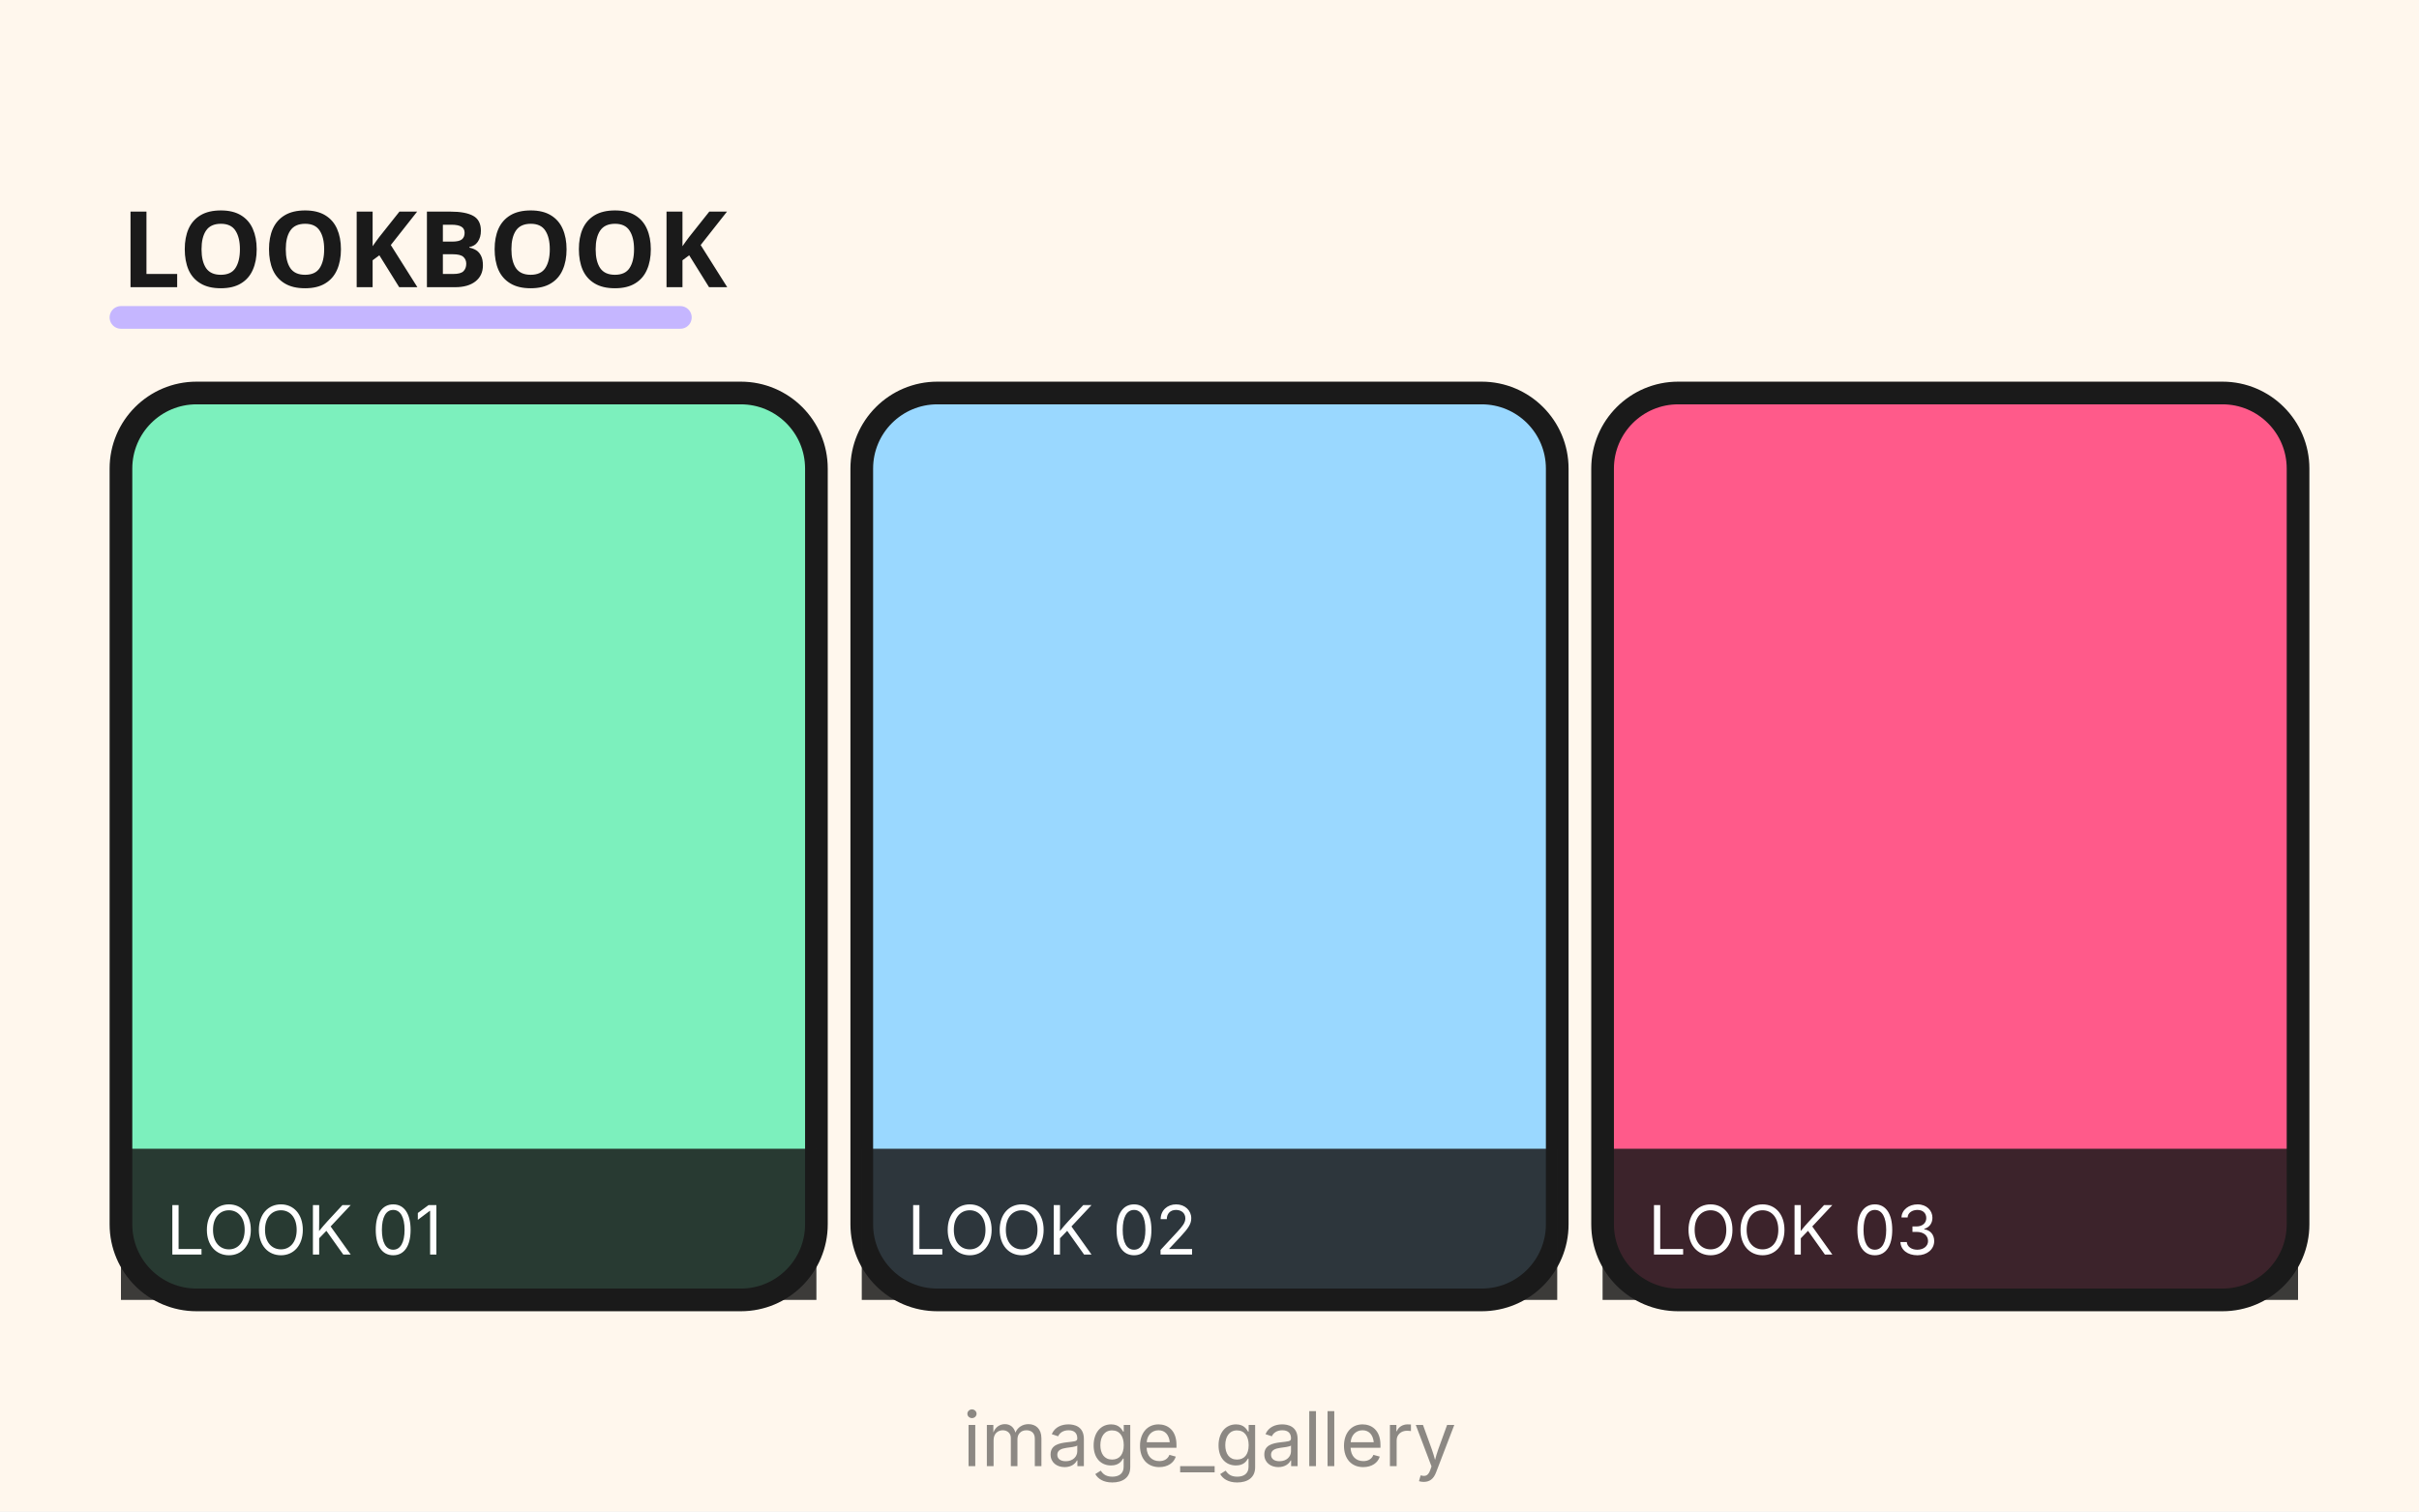
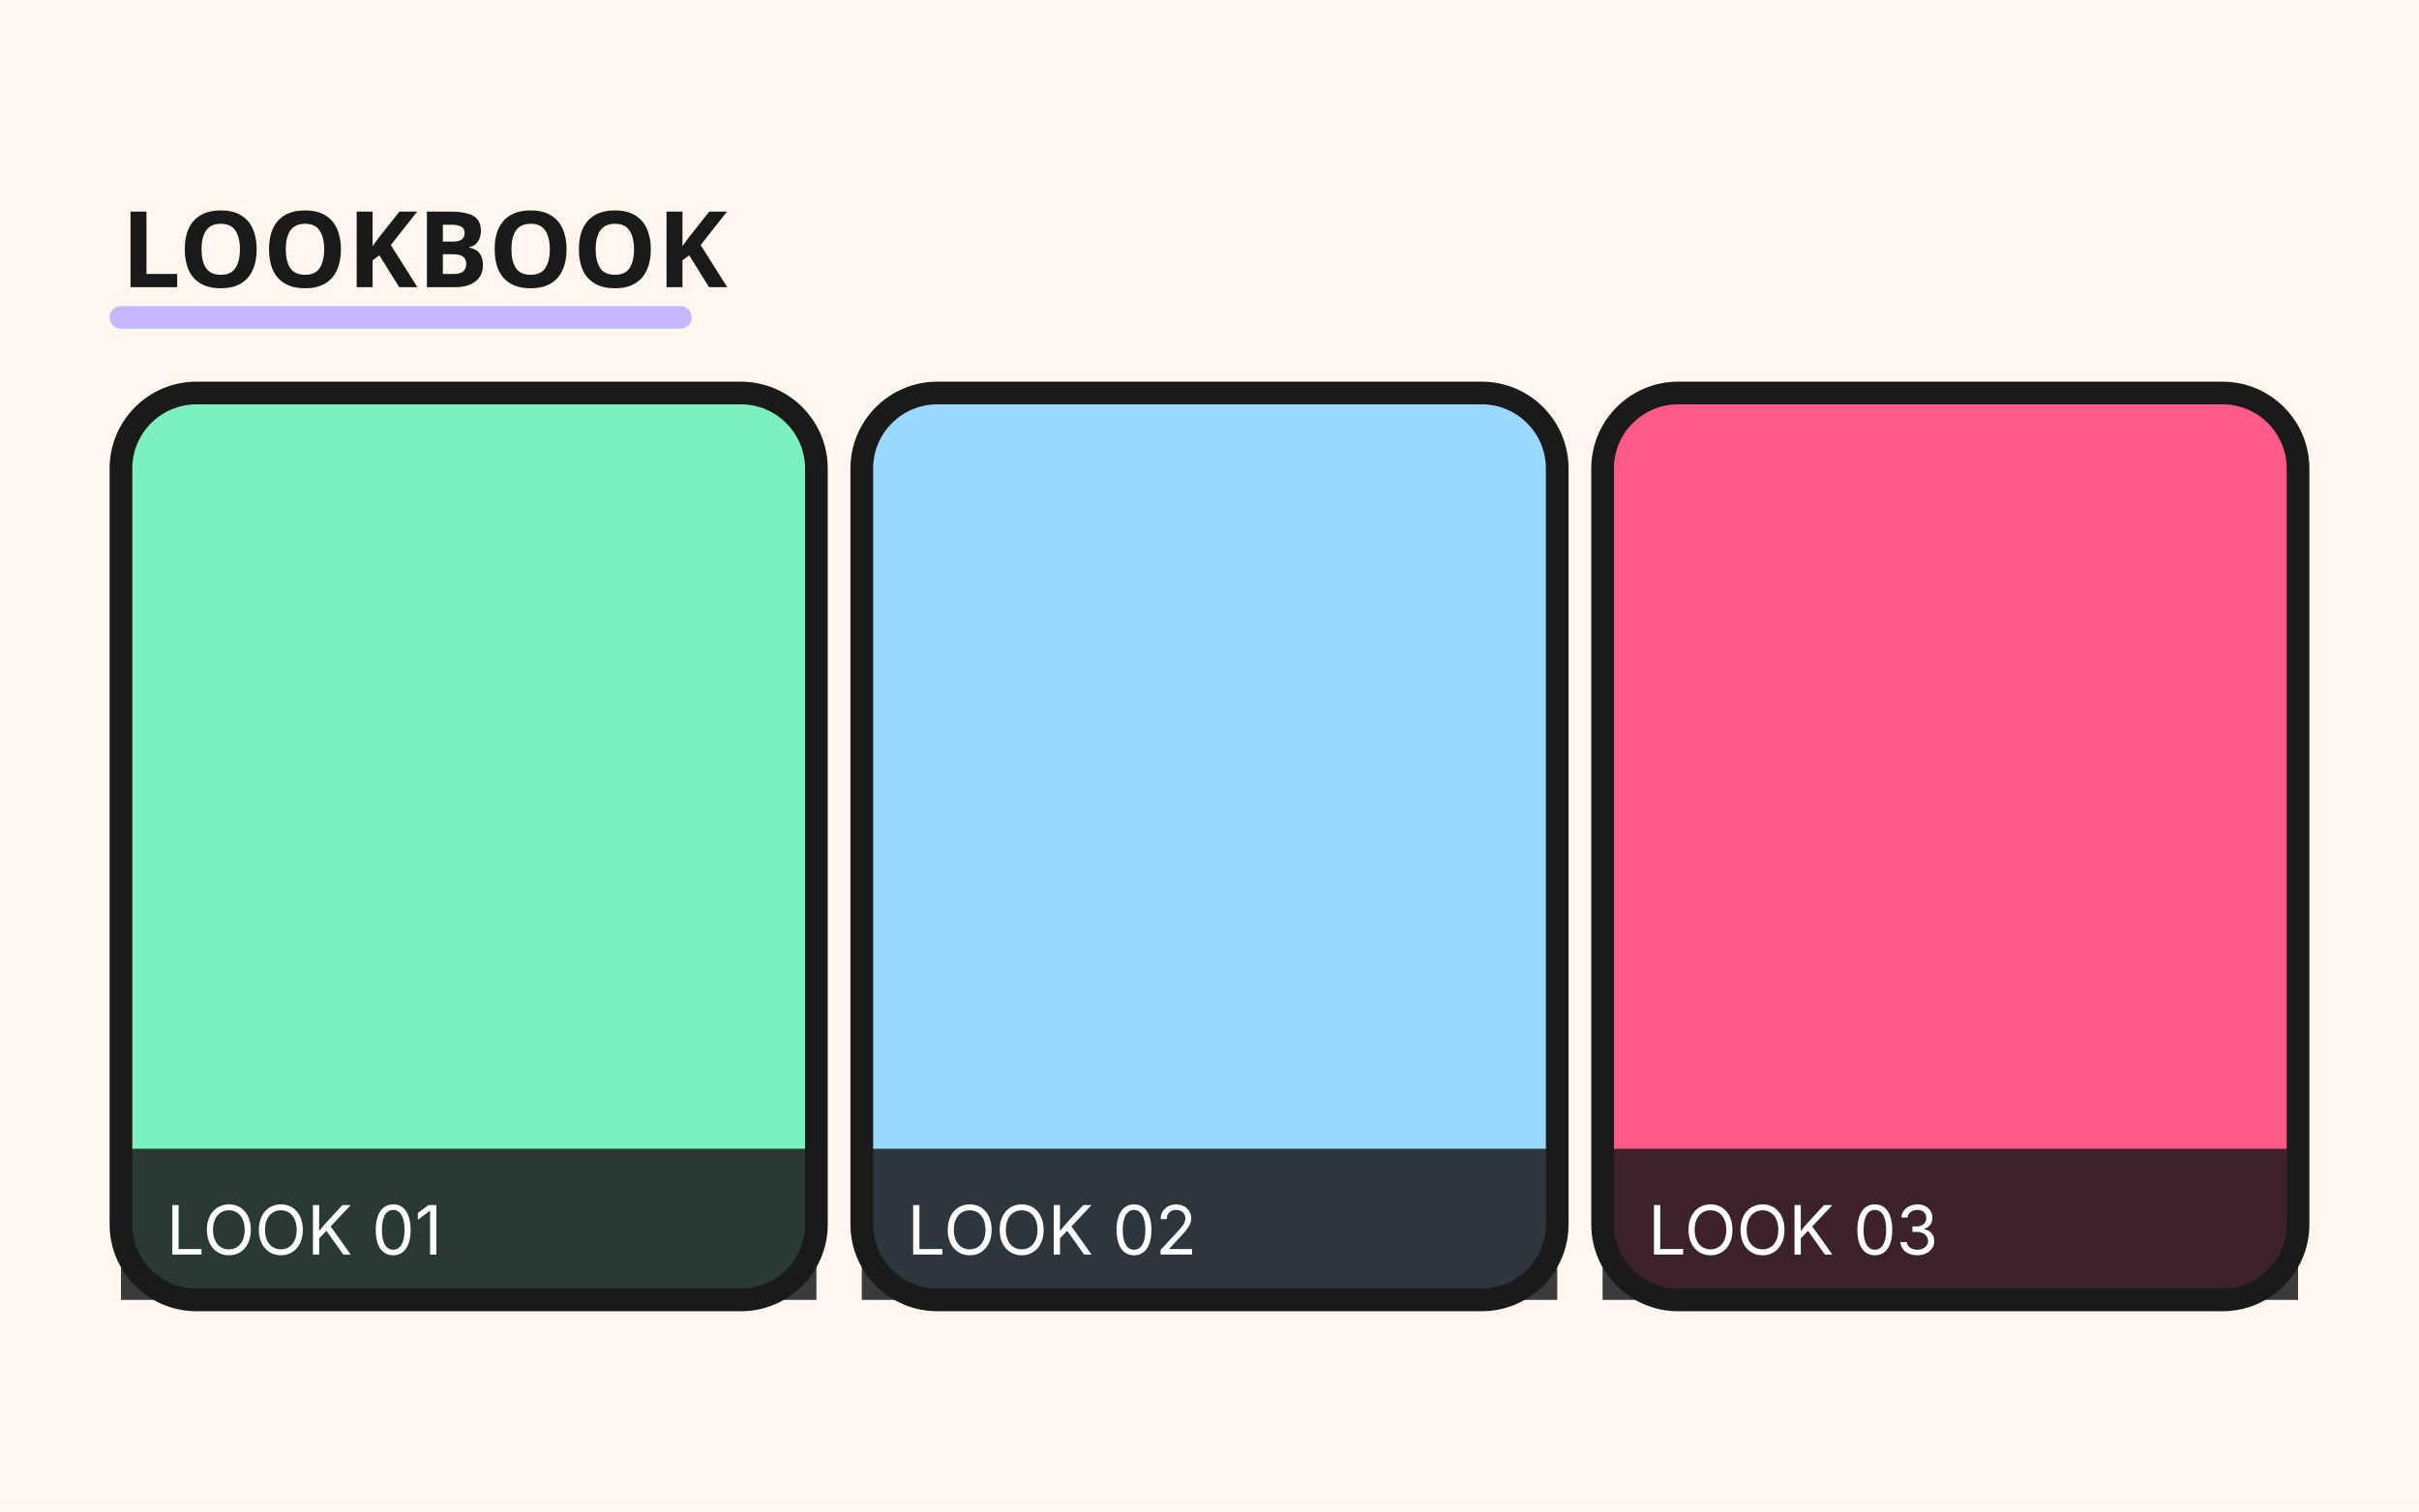
<svg xmlns="http://www.w3.org/2000/svg" viewBox="0 0 320 200" width="320" height="200">
  <rect width="320" height="200" fill="#fff7ed" />
  <g transform="translate(16 24)">
    <text x="0" y="14" font-family="Impact, sans-serif" font-weight="900" font-size="14" fill="#1a1a1a">LOOKBOOK</text>
    <line x1="0" y1="18" x2="74" y2="18" stroke="#c5b6ff" stroke-width="3" stroke-linecap="round" />
    <g transform="translate(0 28)">
      <rect width="92" height="120" rx="10" fill="#7cf0bd" stroke="#1a1a1a" stroke-width="3" />
      <rect x="0" y="100" width="92" height="20" rx="0" fill="#1a1a1a" opacity="0.85" />
      <text x="6" y="114" font-family="Inter, sans-serif" font-size="9" fill="#fff">LOOK 01</text>
    </g>
    <g transform="translate(98 28)">
      <rect width="92" height="120" rx="10" fill="#9ad8ff" stroke="#1a1a1a" stroke-width="3" />
      <rect x="0" y="100" width="92" height="20" rx="0" fill="#1a1a1a" opacity="0.85" />
      <text x="6" y="114" font-family="Inter, sans-serif" font-size="9" fill="#fff">LOOK 02</text>
    </g>
    <g transform="translate(196 28)">
      <rect width="92" height="120" rx="10" fill="#ff5a8a" stroke="#1a1a1a" stroke-width="3" />
      <rect x="0" y="100" width="92" height="20" rx="0" fill="#1a1a1a" opacity="0.85" />
      <text x="6" y="114" font-family="Inter, sans-serif" font-size="9" fill="#fff">LOOK 03</text>
    </g>
  </g>
-   <text x="160" y="194" text-anchor="middle" font-family="Inter, sans-serif" font-size="10" fill="#1a1a1a" opacity="0.5">image_gallery</text>
</svg>
